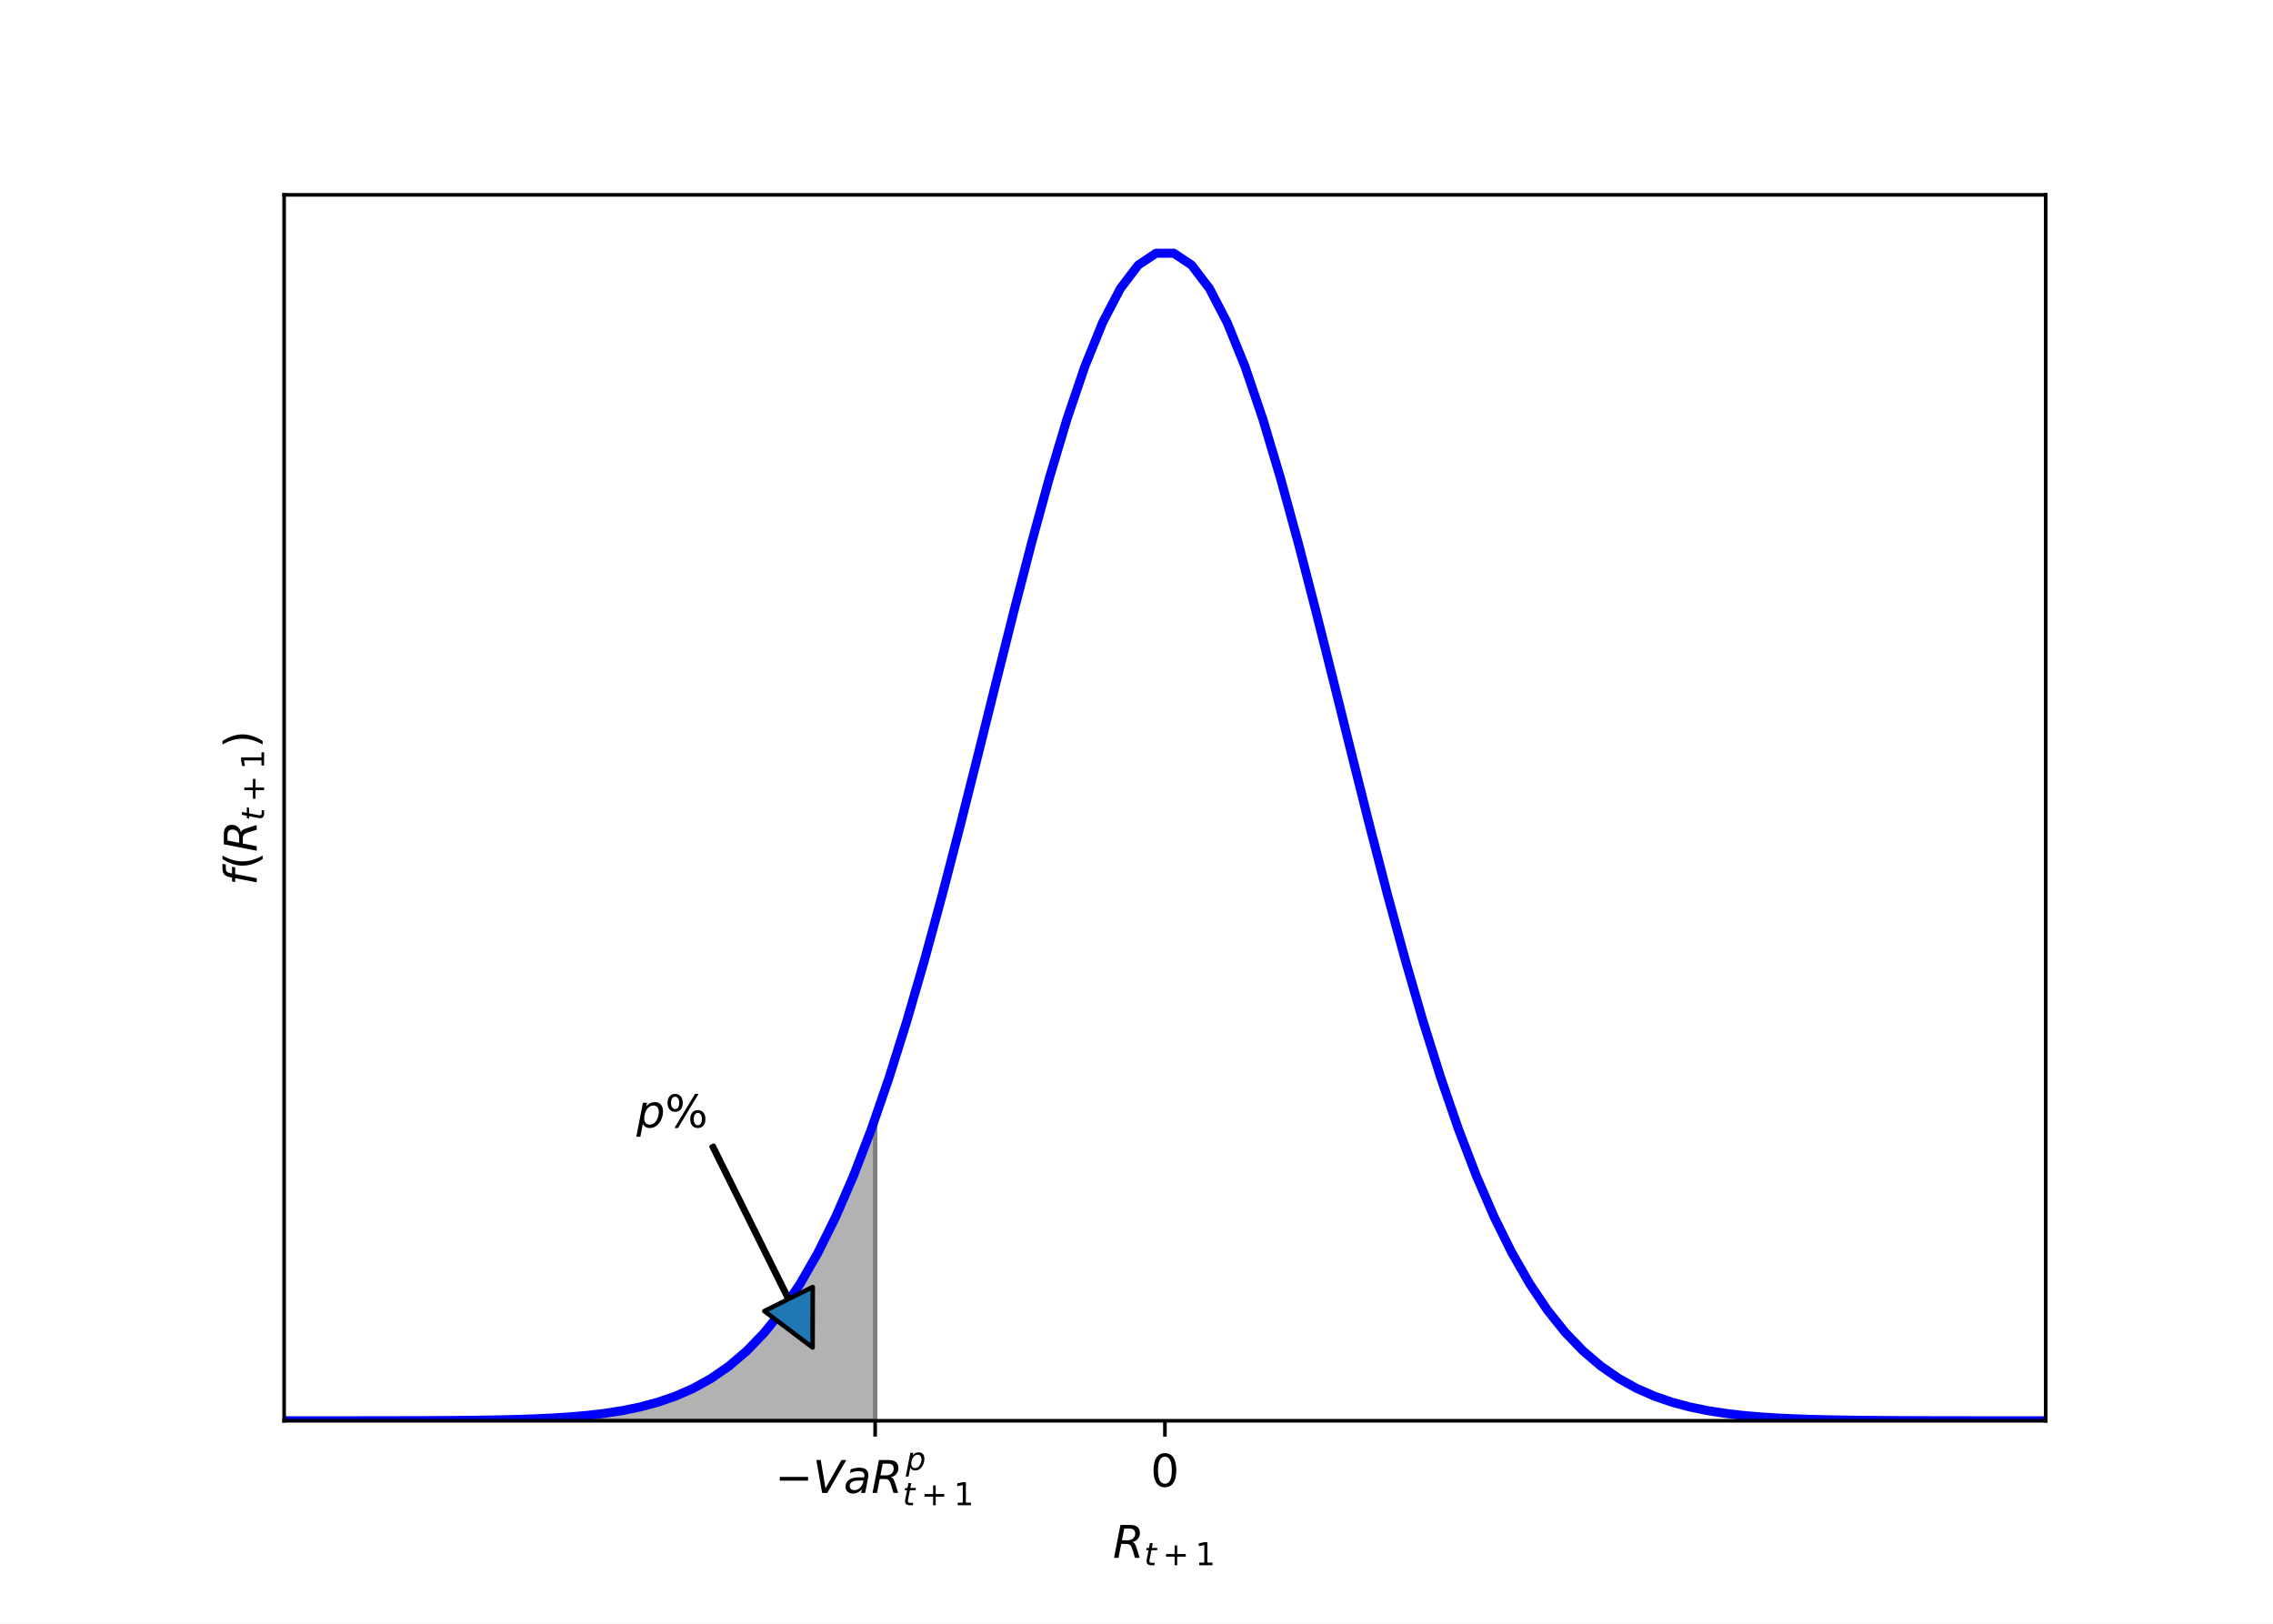
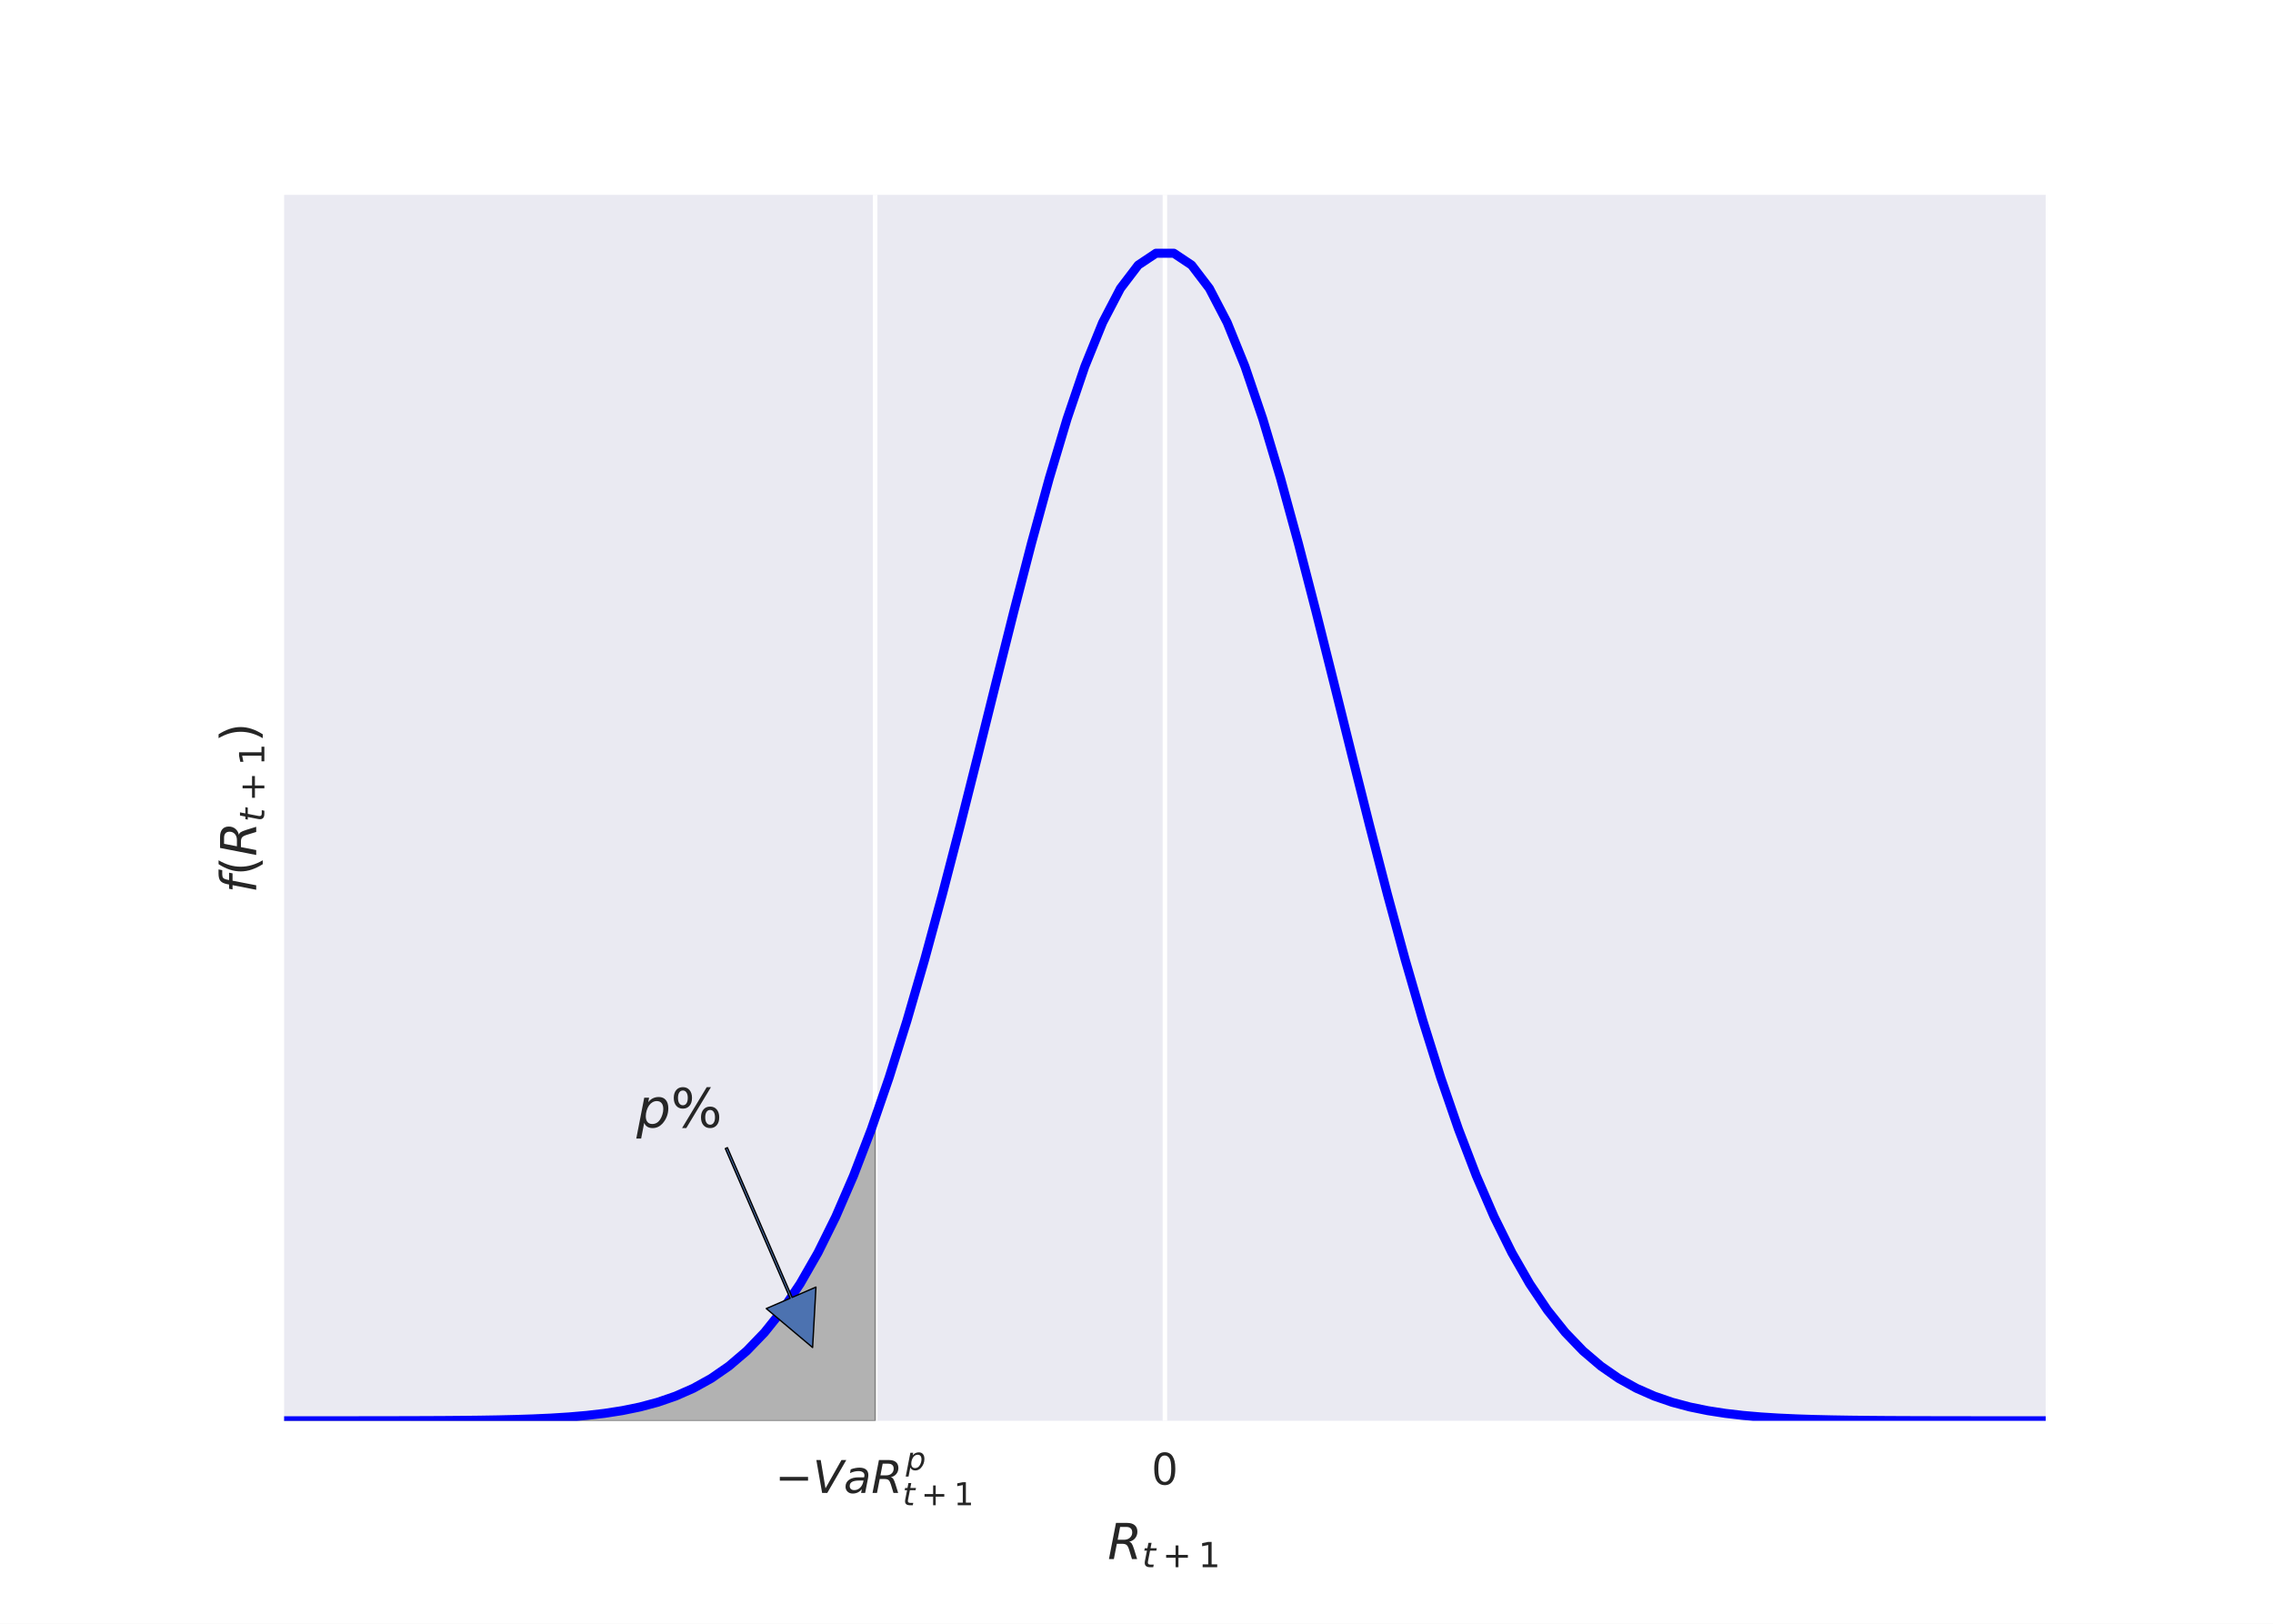
<svg xmlns="http://www.w3.org/2000/svg" xmlns:xlink="http://www.w3.org/1999/xlink" height="360pt" version="1.1" viewBox="0 0 504 360" width="504pt">
  <defs>
    <style type="text/css">
*{stroke-linecap:butt;stroke-linejoin:round;}
  </style>
  </defs>
  <g id="figure_1">
    <g id="patch_1">
      <path d="M 0 360  L 504 360  L 504 0  L 0 0  z " style="fill:#ffffff;" />
    </g>
    <g id="axes_1">
      <g id="patch_2">
-         <path d="M 63 315  L 453.6 315  L 453.6 43.2  L 63 43.2  z " style="fill:#ffffff;" />
-       </g>
-       <g id="patch_3">
-         <path clip-path="url(#p91b3227827)" d="M 63 315  L 63 314.999  L 65.675 314.999  L 68.349 314.998  L 71.024 314.997  L 73.698 314.996  L 76.373 314.995  L 79.047 314.993  L 81.722 314.991  L 84.396 314.987  L 87.071 314.983  L 89.745 314.977  L 92.42 314.969  L 95.094 314.958  L 97.769 314.944  L 100.443 314.926  L 103.118 314.903  L 105.792 314.873  L 108.467 314.835  L 111.142 314.786  L 113.816 314.723  L 116.491 314.644  L 119.165 314.545  L 121.84 314.42  L 124.514 314.265  L 127.189 314.073  L 129.863 313.836  L 132.538 313.546  L 135.212 313.192  L 137.887 312.762  L 140.561 312.242  L 143.236 311.618  L 145.91 310.871  L 148.585 309.984  L 151.26 308.934  L 153.934 307.7  L 156.609 306.255  L 159.283 304.572  L 161.958 302.625  L 164.632 300.382  L 167.307 297.814  L 169.981 294.889  L 172.656 291.577  L 175.33 287.846  L 178.005 283.668  L 180.679 279.017  L 183.354 273.869  L 186.028 268.204  L 188.703 262.008  L 191.377 255.272  L 194.052 247.994  L 194.052 315  z " style="fill:#b2b2b2;stroke:#808080;stroke-linejoin:miter;" />
+         <path d="M 63 315  L 453.6 315  L 453.6 43.2  L 63 43.2  z " style="fill:#eaeaf2;" />
      </g>
      <g id="matplotlib.axis_1">
        <g id="xtick_1">
          <g id="line2d_1">
-             <defs>
-               <path d="M 0 0  L 0 3.5  " id="m75e67ab1e1" style="stroke:#000000;stroke-width:0.8;" />
-             </defs>
-             <g>
-               <use style="stroke:#000000;stroke-width:0.8;" x="194.052" xlink:href="#m75e67ab1e1" y="315" />
-             </g>
+             <path clip-path="url(#p377f96187e)" d="M 194.052 315  L 194.052 43.2  " style="fill:none;stroke:#ffffff;stroke-linecap:round;" />
          </g>
+           <g id="line2d_2" />
          <g id="text_1">
            <defs>
              <path d="M 10.594 35.5  L 73.188 35.5  L 73.188 27.203  L 10.594 27.203  z " id="DejaVuSans-2212" />
              <path d="M 20.609 0  L 7.812 72.906  L 17.484 72.906  L 28.078 10.203  L 63.484 72.906  L 74.219 72.906  L 32.078 0  z " id="DejaVuSans-Oblique-56" />
              <path d="M 53.719 31.203  L 47.609 0  L 38.625 0  L 40.281 8.297  Q 36.328 3.422 31.266 1  Q 26.219 -1.422 20.016 -1.422  Q 13.031 -1.422 8.562 2.844  Q 4.109 7.125 4.109 13.812  Q 4.109 23.391 11.75 28.953  Q 19.391 34.516 32.812 34.516  L 45.312 34.516  L 45.797 36.922  Q 45.906 37.312 45.953 37.766  Q 46 38.234 46 39.203  Q 46 43.562 42.453 45.969  Q 38.922 48.391 32.516 48.391  Q 28.125 48.391 23.5 47.266  Q 18.891 46.141 14.016 43.891  L 15.578 52.203  Q 20.656 54.109 25.516 55.047  Q 30.375 56 34.906 56  Q 44.578 56 49.625 51.797  Q 54.688 47.609 54.688 39.594  Q 54.688 37.984 54.438 35.812  Q 54.203 33.641 53.719 31.203  z M 44 27.484  L 35.016 27.484  Q 23.969 27.484 18.672 24.531  Q 13.375 21.578 13.375 15.375  Q 13.375 11.078 16.078 8.641  Q 18.797 6.203 23.578 6.203  Q 30.906 6.203 36.375 11.453  Q 41.844 16.703 43.609 25.484  z " id="DejaVuSans-Oblique-61" />
              <path d="M 25.203 64.797  L 20.219 38.922  L 32.906 38.922  Q 40.375 38.922 44.984 43.047  Q 49.609 47.172 49.609 53.812  Q 49.609 59.125 46.5 61.953  Q 43.406 64.797 37.594 64.797  z M 43.312 35.016  Q 46.438 34.281 48.516 31.391  Q 50.594 28.516 53.328 19.922  L 59.516 0  L 49.125 0  L 43.406 18.703  Q 41.219 25.922 38.328 28.359  Q 35.453 30.812 29.5 30.812  L 18.609 30.812  L 12.594 0  L 2.688 0  L 16.891 72.906  L 39.109 72.906  Q 49.219 72.906 54.609 68.328  Q 60.016 63.766 60.016 55.172  Q 60.016 47.562 55.422 41.984  Q 50.828 36.422 43.312 35.016  z " id="DejaVuSans-Oblique-52" />
              <path d="M 49.609 33.688  Q 49.609 40.875 46.484 44.672  Q 43.359 48.484 37.5 48.484  Q 33.5 48.484 29.859 46.438  Q 26.219 44.391 23.391 40.484  Q 20.609 36.625 18.938 31.156  Q 17.281 25.688 17.281 20.312  Q 17.281 13.484 20.406 9.797  Q 23.531 6.109 29.297 6.109  Q 33.547 6.109 37.188 8.109  Q 40.828 10.109 43.406 13.922  Q 46.188 17.922 47.891 23.344  Q 49.609 28.766 49.609 33.688  z M 21.781 46.391  Q 25.391 51.125 30.297 53.562  Q 35.203 56 41.219 56  Q 49.609 56 54.25 50.5  Q 58.891 45.016 58.891 35.109  Q 58.891 27 56 19.656  Q 53.125 12.312 47.703 6.5  Q 44.094 2.641 39.547 0.609  Q 35.016 -1.422 29.984 -1.422  Q 24.172 -1.422 20.219 1  Q 16.266 3.422 14.312 8.203  L 8.688 -20.797  L -0.297 -20.797  L 14.406 54.688  L 23.391 54.688  z " id="DejaVuSans-Oblique-70" />
              <path d="M 42.281 54.688  L 40.922 47.703  L 23 47.703  L 17.188 18.016  Q 16.891 16.359 16.75 15.234  Q 16.609 14.109 16.609 13.484  Q 16.609 10.359 18.484 8.938  Q 20.359 7.516 24.516 7.516  L 33.594 7.516  L 32.078 0  L 23.484 0  Q 15.484 0 11.547 3.125  Q 7.625 6.25 7.625 12.594  Q 7.625 13.719 7.766 15.062  Q 7.906 16.406 8.203 18.016  L 14.016 47.703  L 6.391 47.703  L 7.812 54.688  L 15.281 54.688  L 18.312 70.219  L 27.297 70.219  L 24.312 54.688  z " id="DejaVuSans-Oblique-74" />
              <path d="M 46 62.703  L 46 35.5  L 73.188 35.5  L 73.188 27.203  L 46 27.203  L 46 0  L 37.797 0  L 37.797 27.203  L 10.594 27.203  L 10.594 35.5  L 37.797 35.5  L 37.797 62.703  z " id="DejaVuSans-2b" />
              <path d="M 12.406 8.297  L 28.516 8.297  L 28.516 63.922  L 10.984 60.406  L 10.984 69.391  L 28.422 72.906  L 38.281 72.906  L 38.281 8.297  L 54.391 8.297  L 54.391 0  L 12.406 0  z " id="DejaVuSans-31" />
            </defs>
-             <g transform="translate(171.852 331)scale(0.1 -0.1)">
+             <g style="fill:#262626;" transform="translate(171.852 331)scale(0.1 -0.1)">
              <use transform="translate(0 0.051563)" xlink:href="#DejaVuSans-2212" />
              <use transform="translate(83.78906 0.051563)" xlink:href="#DejaVuSans-Oblique-56" />
              <use transform="translate(152.1973 0.051563)" xlink:href="#DejaVuSans-Oblique-61" />
              <use transform="translate(213.4766 0.051563)" xlink:href="#DejaVuSans-Oblique-52" />
              <use transform="translate(289.9758 50.8)scale(0.7)" xlink:href="#DejaVuSans-Oblique-70" />
              <use transform="translate(282.959 -27.29219)scale(0.7)" xlink:href="#DejaVuSans-Oblique-74" />
              <use transform="translate(324.043 -27.29219)scale(0.7)" xlink:href="#DejaVuSans-2b" />
              <use transform="translate(396.333 -27.29219)scale(0.7)" xlink:href="#DejaVuSans-31" />
            </g>
          </g>
        </g>
        <g id="xtick_2">
-           <g id="line2d_2">
-             <g>
-               <use style="stroke:#000000;stroke-width:0.8;" x="258.3" xlink:href="#m75e67ab1e1" y="315" />
-             </g>
+           <g id="line2d_3">
+             <path clip-path="url(#p377f96187e)" d="M 258.3 315  L 258.3 43.2  " style="fill:none;stroke:#ffffff;stroke-linecap:round;" />
          </g>
+           <g id="line2d_4" />
          <g id="text_2">
            <defs>
-               <path d="M 31.781 66.406  Q 24.172 66.406 20.328 58.906  Q 16.5 51.422 16.5 36.375  Q 16.5 21.391 20.328 13.891  Q 24.172 6.391 31.781 6.391  Q 39.453 6.391 43.281 13.891  Q 47.125 21.391 47.125 36.375  Q 47.125 51.422 43.281 58.906  Q 39.453 66.406 31.781 66.406  z M 31.781 74.219  Q 44.047 74.219 50.516 64.516  Q 56.984 54.828 56.984 36.375  Q 56.984 17.969 50.516 8.266  Q 44.047 -1.422 31.781 -1.422  Q 19.531 -1.422 13.062 8.266  Q 6.594 17.969 6.594 36.375  Q 6.594 54.828 13.062 64.516  Q 19.531 74.219 31.781 74.219  z " id="DejaVuSans-30" />
+               <path d="M 4.156 35.297  Q 4.156 48 6.766 55.734  Q 9.375 63.484 14.516 67.672  Q 19.672 71.875 27.484 71.875  Q 33.25 71.875 37.594 69.547  Q 41.938 67.234 44.766 62.859  Q 47.609 58.5 49.219 52.219  Q 50.828 45.953 50.828 35.297  Q 50.828 22.703 48.234 14.969  Q 45.656 7.234 40.5 3  Q 35.359 -1.219 27.484 -1.219  Q 17.141 -1.219 11.234 6.203  Q 4.156 15.141 4.156 35.297  z M 13.188 35.297  Q 13.188 17.672 17.312 11.828  Q 21.438 6 27.484 6  Q 33.547 6 37.672 11.859  Q 41.797 17.719 41.797 35.297  Q 41.797 52.984 37.672 58.781  Q 33.547 64.594 27.391 64.594  Q 21.344 64.594 17.719 59.469  Q 13.188 52.938 13.188 35.297  z " id="ArialMT-30" />
            </defs>
-             <g transform="translate(255.1188 329.5984)scale(0.1 -0.1)">
-               <use xlink:href="#DejaVuSans-30" />
+             <g style="fill:#262626;" transform="translate(255.5195 329.1578)scale(0.1 -0.1)">
+               <use xlink:href="#ArialMT-30" />
            </g>
          </g>
        </g>
        <g id="text_3">
-           <g transform="translate(246.75 345.3984)scale(0.1 -0.1)">
+           <g style="fill:#262626;" transform="translate(245.595 345.6736)scale(0.11 -0.11)">
            <use transform="translate(0 0.09375)" xlink:href="#DejaVuSans-Oblique-52" />
            <use transform="translate(69.48242 -16.3125)scale(0.7)" xlink:href="#DejaVuSans-Oblique-74" />
            <use transform="translate(110.5664 -16.3125)scale(0.7)" xlink:href="#DejaVuSans-2b" />
            <use transform="translate(182.8564 -16.3125)scale(0.7)" xlink:href="#DejaVuSans-31" />
          </g>
        </g>
      </g>
      <g id="matplotlib.axis_2">
        <g id="text_4">
          <defs>
            <path d="M 47.797 75.984  L 46.391 68.5  L 37.797 68.5  Q 32.906 68.5 30.688 66.578  Q 28.469 64.656 27.391 59.516  L 26.422 54.688  L 41.219 54.688  L 39.891 47.703  L 25.094 47.703  L 15.828 0  L 6.781 0  L 16.109 47.703  L 7.516 47.703  L 8.797 54.688  L 17.391 54.688  L 18.109 58.5  Q 19.969 68.172 24.625 72.078  Q 29.297 75.984 39.312 75.984  z " id="DejaVuSans-Oblique-66" />
            <path d="M 31 75.875  Q 24.469 64.656 21.281 53.656  Q 18.109 42.672 18.109 31.391  Q 18.109 20.125 21.312 9.062  Q 24.516 -2 31 -13.188  L 23.188 -13.188  Q 15.875 -1.703 12.234 9.375  Q 8.594 20.453 8.594 31.391  Q 8.594 42.281 12.203 53.312  Q 15.828 64.359 23.188 75.875  z " id="DejaVuSans-28" />
            <path d="M 8.016 75.875  L 15.828 75.875  Q 23.141 64.359 26.781 53.312  Q 30.422 42.281 30.422 31.391  Q 30.422 20.453 26.781 9.375  Q 23.141 -1.703 15.828 -13.188  L 8.016 -13.188  Q 14.5 -2 17.703 9.062  Q 20.906 20.125 20.906 31.391  Q 20.906 42.672 17.703 53.656  Q 14.5 64.656 8.016 75.875  z " id="DejaVuSans-29" />
          </defs>
-           <g transform="translate(56.92031 196.3)rotate(-90)scale(0.1 -0.1)">
+           <g style="fill:#262626;" transform="translate(56.81375 198.02)rotate(-90)scale(0.11 -0.11)">
            <use transform="translate(0 0.015625)" xlink:href="#DejaVuSans-Oblique-66" />
            <use transform="translate(35.20508 0.015625)" xlink:href="#DejaVuSans-28" />
            <use transform="translate(74.21875 0.015625)" xlink:href="#DejaVuSans-Oblique-52" />
            <use transform="translate(143.7012 -16.39062)scale(0.7)" xlink:href="#DejaVuSans-Oblique-74" />
            <use transform="translate(184.7852 -16.39062)scale(0.7)" xlink:href="#DejaVuSans-2b" />
            <use transform="translate(257.0752 -16.39062)scale(0.7)" xlink:href="#DejaVuSans-31" />
            <use transform="translate(304.3457 0.015625)" xlink:href="#DejaVuSans-29" />
          </g>
        </g>
      </g>
-       <g id="line2d_3">
-         <path clip-path="url(#p91b3227827)" d="M 63 314.999  L 66.945 314.998  L 70.891 314.997  L 74.836 314.996  L 78.782 314.993  L 82.727 314.989  L 86.673 314.983  L 90.618 314.974  L 94.564 314.96  L 98.509 314.94  L 102.455 314.909  L 106.4 314.865  L 110.345 314.801  L 114.291 314.71  L 118.236 314.582  L 122.182 314.402  L 126.127 314.154  L 130.073 313.816  L 134.018 313.359  L 137.964 312.748  L 141.909 311.941  L 145.855 310.888  L 149.8 309.529  L 153.745 307.793  L 157.691 305.604  L 161.636 302.874  L 165.582 299.509  L 169.527 295.412  L 173.473 290.483  L 177.418 284.624  L 181.364 277.748  L 185.309 269.779  L 189.255 260.663  L 193.2 250.371  L 197.145 238.91  L 201.091 226.327  L 205.036 212.711  L 208.982 198.203  L 212.927 182.99  L 216.873 167.311  L 220.818 151.447  L 224.764 135.717  L 228.709 120.469  L 232.655 106.067  L 236.6 92.877  L 240.545 81.251  L 244.491 71.514  L 248.436 63.946  L 252.382 58.771  L 256.327 56.143  L 260.273 56.143  L 264.218 58.771  L 268.164 63.946  L 272.109 71.514  L 276.055 81.251  L 280 92.877  L 283.945 106.067  L 287.891 120.469  L 291.836 135.717  L 295.782 151.447  L 299.727 167.311  L 303.673 182.99  L 307.618 198.203  L 311.564 212.711  L 315.509 226.327  L 319.455 238.91  L 323.4 250.371  L 327.345 260.663  L 331.291 269.779  L 335.236 277.748  L 339.182 284.624  L 343.127 290.483  L 347.073 295.412  L 351.018 299.509  L 354.964 302.874  L 358.909 305.604  L 362.855 307.793  L 366.8 309.529  L 370.745 310.888  L 374.691 311.941  L 378.636 312.748  L 382.582 313.359  L 386.527 313.816  L 390.473 314.154  L 394.418 314.402  L 398.364 314.582  L 402.309 314.71  L 406.255 314.801  L 410.2 314.865  L 414.145 314.909  L 418.091 314.94  L 422.036 314.96  L 425.982 314.974  L 429.927 314.983  L 433.873 314.989  L 437.818 314.993  L 441.764 314.996  L 445.709 314.997  L 449.655 314.998  L 453.6 314.999  " style="fill:none;stroke:#0000ff;stroke-linecap:square;stroke-width:2;" />
+       <g id="patch_3">
+         <path clip-path="url(#p377f96187e)" d="M 63 315  L 63 314.999  L 65.675 314.999  L 68.349 314.998  L 71.024 314.997  L 73.698 314.996  L 76.373 314.995  L 79.047 314.993  L 81.722 314.991  L 84.396 314.987  L 87.071 314.983  L 89.745 314.977  L 92.42 314.969  L 95.094 314.958  L 97.769 314.944  L 100.443 314.926  L 103.118 314.903  L 105.792 314.873  L 108.467 314.835  L 111.142 314.786  L 113.816 314.723  L 116.491 314.644  L 119.165 314.545  L 121.84 314.42  L 124.514 314.265  L 127.189 314.073  L 129.863 313.836  L 132.538 313.546  L 135.212 313.192  L 137.887 312.762  L 140.561 312.242  L 143.236 311.618  L 145.91 310.871  L 148.585 309.984  L 151.26 308.934  L 153.934 307.7  L 156.609 306.255  L 159.283 304.572  L 161.958 302.625  L 164.632 300.382  L 167.307 297.814  L 169.981 294.889  L 172.656 291.577  L 175.33 287.846  L 178.005 283.668  L 180.679 279.017  L 183.354 273.869  L 186.028 268.204  L 188.703 262.008  L 191.377 255.272  L 194.052 247.994  L 194.052 315  z " style="fill:#b2b2b2;stroke:#808080;stroke-linejoin:miter;stroke-width:0.3;" />
+       </g>
+       <g id="line2d_5">
+         <path clip-path="url(#p377f96187e)" d="M 63 314.999  L 66.945 314.998  L 70.891 314.997  L 74.836 314.996  L 78.782 314.993  L 82.727 314.989  L 86.673 314.983  L 90.618 314.974  L 94.564 314.96  L 98.509 314.94  L 102.455 314.909  L 106.4 314.865  L 110.345 314.801  L 114.291 314.71  L 118.236 314.582  L 122.182 314.402  L 126.127 314.154  L 130.073 313.816  L 134.018 313.359  L 137.964 312.748  L 141.909 311.941  L 145.855 310.888  L 149.8 309.529  L 153.745 307.793  L 157.691 305.604  L 161.636 302.874  L 165.582 299.509  L 169.527 295.412  L 173.473 290.483  L 177.418 284.624  L 181.364 277.748  L 185.309 269.779  L 189.255 260.663  L 193.2 250.371  L 197.145 238.91  L 201.091 226.327  L 205.036 212.711  L 208.982 198.203  L 212.927 182.99  L 216.873 167.311  L 220.818 151.447  L 224.764 135.717  L 228.709 120.469  L 232.655 106.067  L 236.6 92.877  L 240.545 81.251  L 244.491 71.514  L 248.436 63.946  L 252.382 58.771  L 256.327 56.143  L 260.273 56.143  L 264.218 58.771  L 268.164 63.946  L 272.109 71.514  L 276.055 81.251  L 280 92.877  L 283.945 106.067  L 287.891 120.469  L 291.836 135.717  L 295.782 151.447  L 299.727 167.311  L 303.673 182.99  L 307.618 198.203  L 311.564 212.711  L 315.509 226.327  L 319.455 238.91  L 323.4 250.371  L 327.345 260.663  L 331.291 269.779  L 335.236 277.748  L 339.182 284.624  L 343.127 290.483  L 347.073 295.412  L 351.018 299.509  L 354.964 302.874  L 358.909 305.604  L 362.855 307.793  L 366.8 309.529  L 370.745 310.888  L 374.691 311.941  L 378.636 312.748  L 382.582 313.359  L 386.527 313.816  L 390.473 314.154  L 394.418 314.402  L 398.364 314.582  L 402.309 314.71  L 406.255 314.801  L 410.2 314.865  L 414.145 314.909  L 418.091 314.94  L 422.036 314.96  L 425.982 314.974  L 429.927 314.983  L 433.873 314.989  L 437.818 314.993  L 441.764 314.996  L 445.709 314.997  L 449.655 314.998  L 453.6 314.999  " style="fill:none;stroke:#0000ff;stroke-linecap:round;stroke-width:2;" />
      </g>
      <g id="patch_4">
-         <path d="M 63 315  L 63 43.2  " style="fill:none;stroke:#000000;stroke-linecap:square;stroke-linejoin:miter;stroke-width:0.8;" />
+         <path d="M 63 315  L 63 43.2  " style="fill:none;" />
      </g>
      <g id="patch_5">
-         <path d="M 453.6 315  L 453.6 43.2  " style="fill:none;stroke:#000000;stroke-linecap:square;stroke-linejoin:miter;stroke-width:0.8;" />
+         <path d="M 453.6 315  L 453.6 43.2  " style="fill:none;" />
      </g>
      <g id="patch_6">
-         <path d="M 63 315  L 453.6 315  " style="fill:none;stroke:#000000;stroke-linecap:square;stroke-linejoin:miter;stroke-width:0.8;" />
+         <path d="M 63 315  L 453.6 315  " style="fill:none;" />
      </g>
      <g id="patch_7">
-         <path d="M 63 43.2  L 453.6 43.2  " style="fill:none;stroke:#000000;stroke-linecap:square;stroke-linejoin:miter;stroke-width:0.8;" />
+         <path d="M 63 43.2  L 453.6 43.2  " style="fill:none;" />
      </g>
      <g id="patch_8">
-         <path d="M 158.238 254.021  Q 166.652 270.961 175.067 287.901  L 180.216 285.344  Q 180.198 292.051 180.18 298.758  Q 174.825 294.72 169.469 290.682  L 174.619 288.124  Q 166.204 271.184 157.79 254.243  L 158.238 254.021  z " style="fill:#1f77b4;stroke:#000000;stroke-linecap:round;" />
+         <path d="M 161.294 254.452  Q 168.47 271.047 175.646 287.642  L 180.924 285.36  Q 180.552 292.059 180.18 298.758  Q 175.045 294.44 169.909 290.123  L 175.187 287.84  Q 168.011 271.245 160.835 254.65  L 161.294 254.452  z " style="fill:#4c72b0;stroke:#000000;stroke-linecap:round;stroke-width:0.3;" />
      </g>
      <g id="text_5">
        <defs>
          <path d="M 72.703 32.078  Q 68.453 32.078 66.031 28.469  Q 63.625 24.859 63.625 18.406  Q 63.625 12.062 66.031 8.422  Q 68.453 4.781 72.703 4.781  Q 76.859 4.781 79.266 8.422  Q 81.688 12.062 81.688 18.406  Q 81.688 24.812 79.266 28.438  Q 76.859 32.078 72.703 32.078  z M 72.703 38.281  Q 80.422 38.281 84.953 32.906  Q 89.5 27.547 89.5 18.406  Q 89.5 9.281 84.938 3.922  Q 80.375 -1.422 72.703 -1.422  Q 64.891 -1.422 60.344 3.922  Q 55.812 9.281 55.812 18.406  Q 55.812 27.594 60.375 32.938  Q 64.938 38.281 72.703 38.281  z M 22.312 68.016  Q 18.109 68.016 15.688 64.375  Q 13.281 60.75 13.281 54.391  Q 13.281 47.953 15.672 44.328  Q 18.062 40.719 22.312 40.719  Q 26.562 40.719 28.969 44.328  Q 31.391 47.953 31.391 54.391  Q 31.391 60.688 28.953 64.344  Q 26.516 68.016 22.312 68.016  z M 66.406 74.219  L 74.219 74.219  L 28.609 -1.422  L 20.797 -1.422  z M 22.312 74.219  Q 30.031 74.219 34.609 68.875  Q 39.203 63.531 39.203 54.391  Q 39.203 45.172 34.641 39.844  Q 30.078 34.516 22.312 34.516  Q 14.547 34.516 10.031 39.859  Q 5.516 45.219 5.516 54.391  Q 5.516 63.484 10.047 68.844  Q 14.594 74.219 22.312 74.219  z " id="DejaVuSans-25" />
        </defs>
-         <g transform="translate(141.12 250.0313)scale(0.1 -0.1)">
+         <g style="fill:#262626;" transform="translate(141.12 250.0313)scale(0.12 -0.12)">
          <use transform="translate(0 0.78125)" xlink:href="#DejaVuSans-Oblique-70" />
          <use transform="translate(63.47656 0.78125)" xlink:href="#DejaVuSans-25" />
        </g>
      </g>
    </g>
  </g>
  <defs>
-     <clipPath id="p91b3227827">
+     <clipPath id="p377f96187e">
      <rect height="271.8" width="390.6" x="63" y="43.2" />
    </clipPath>
  </defs>
</svg>
